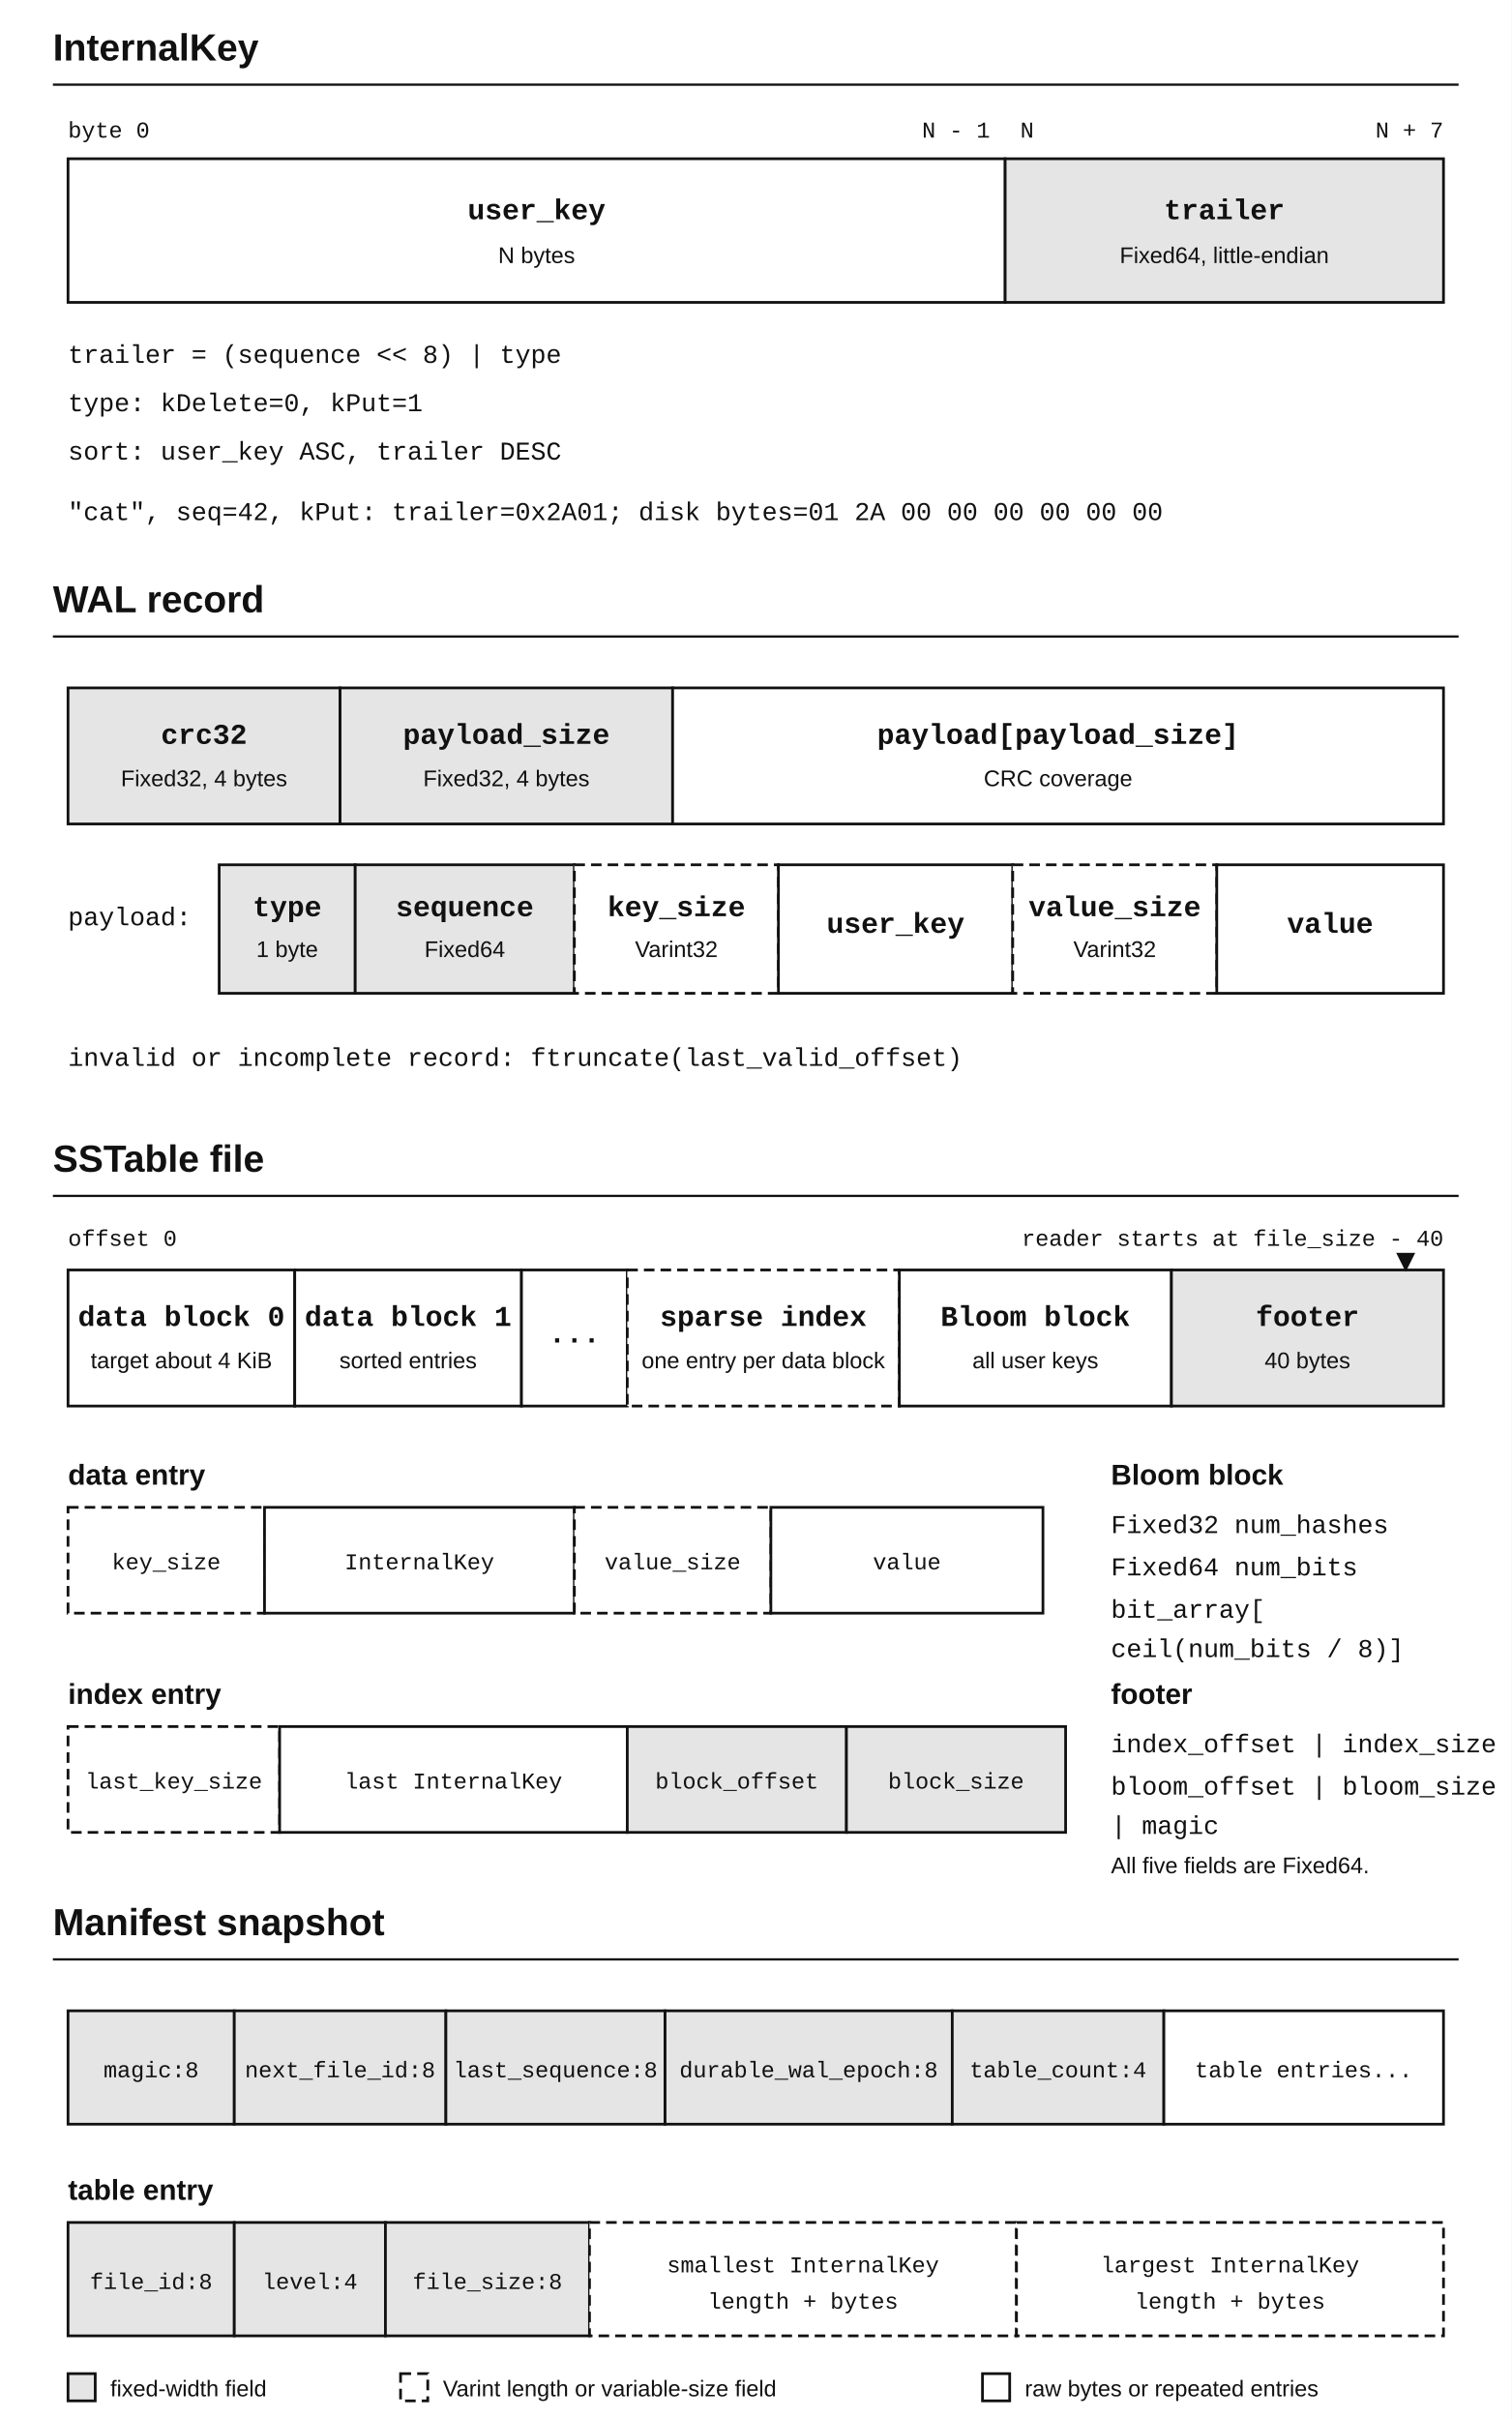
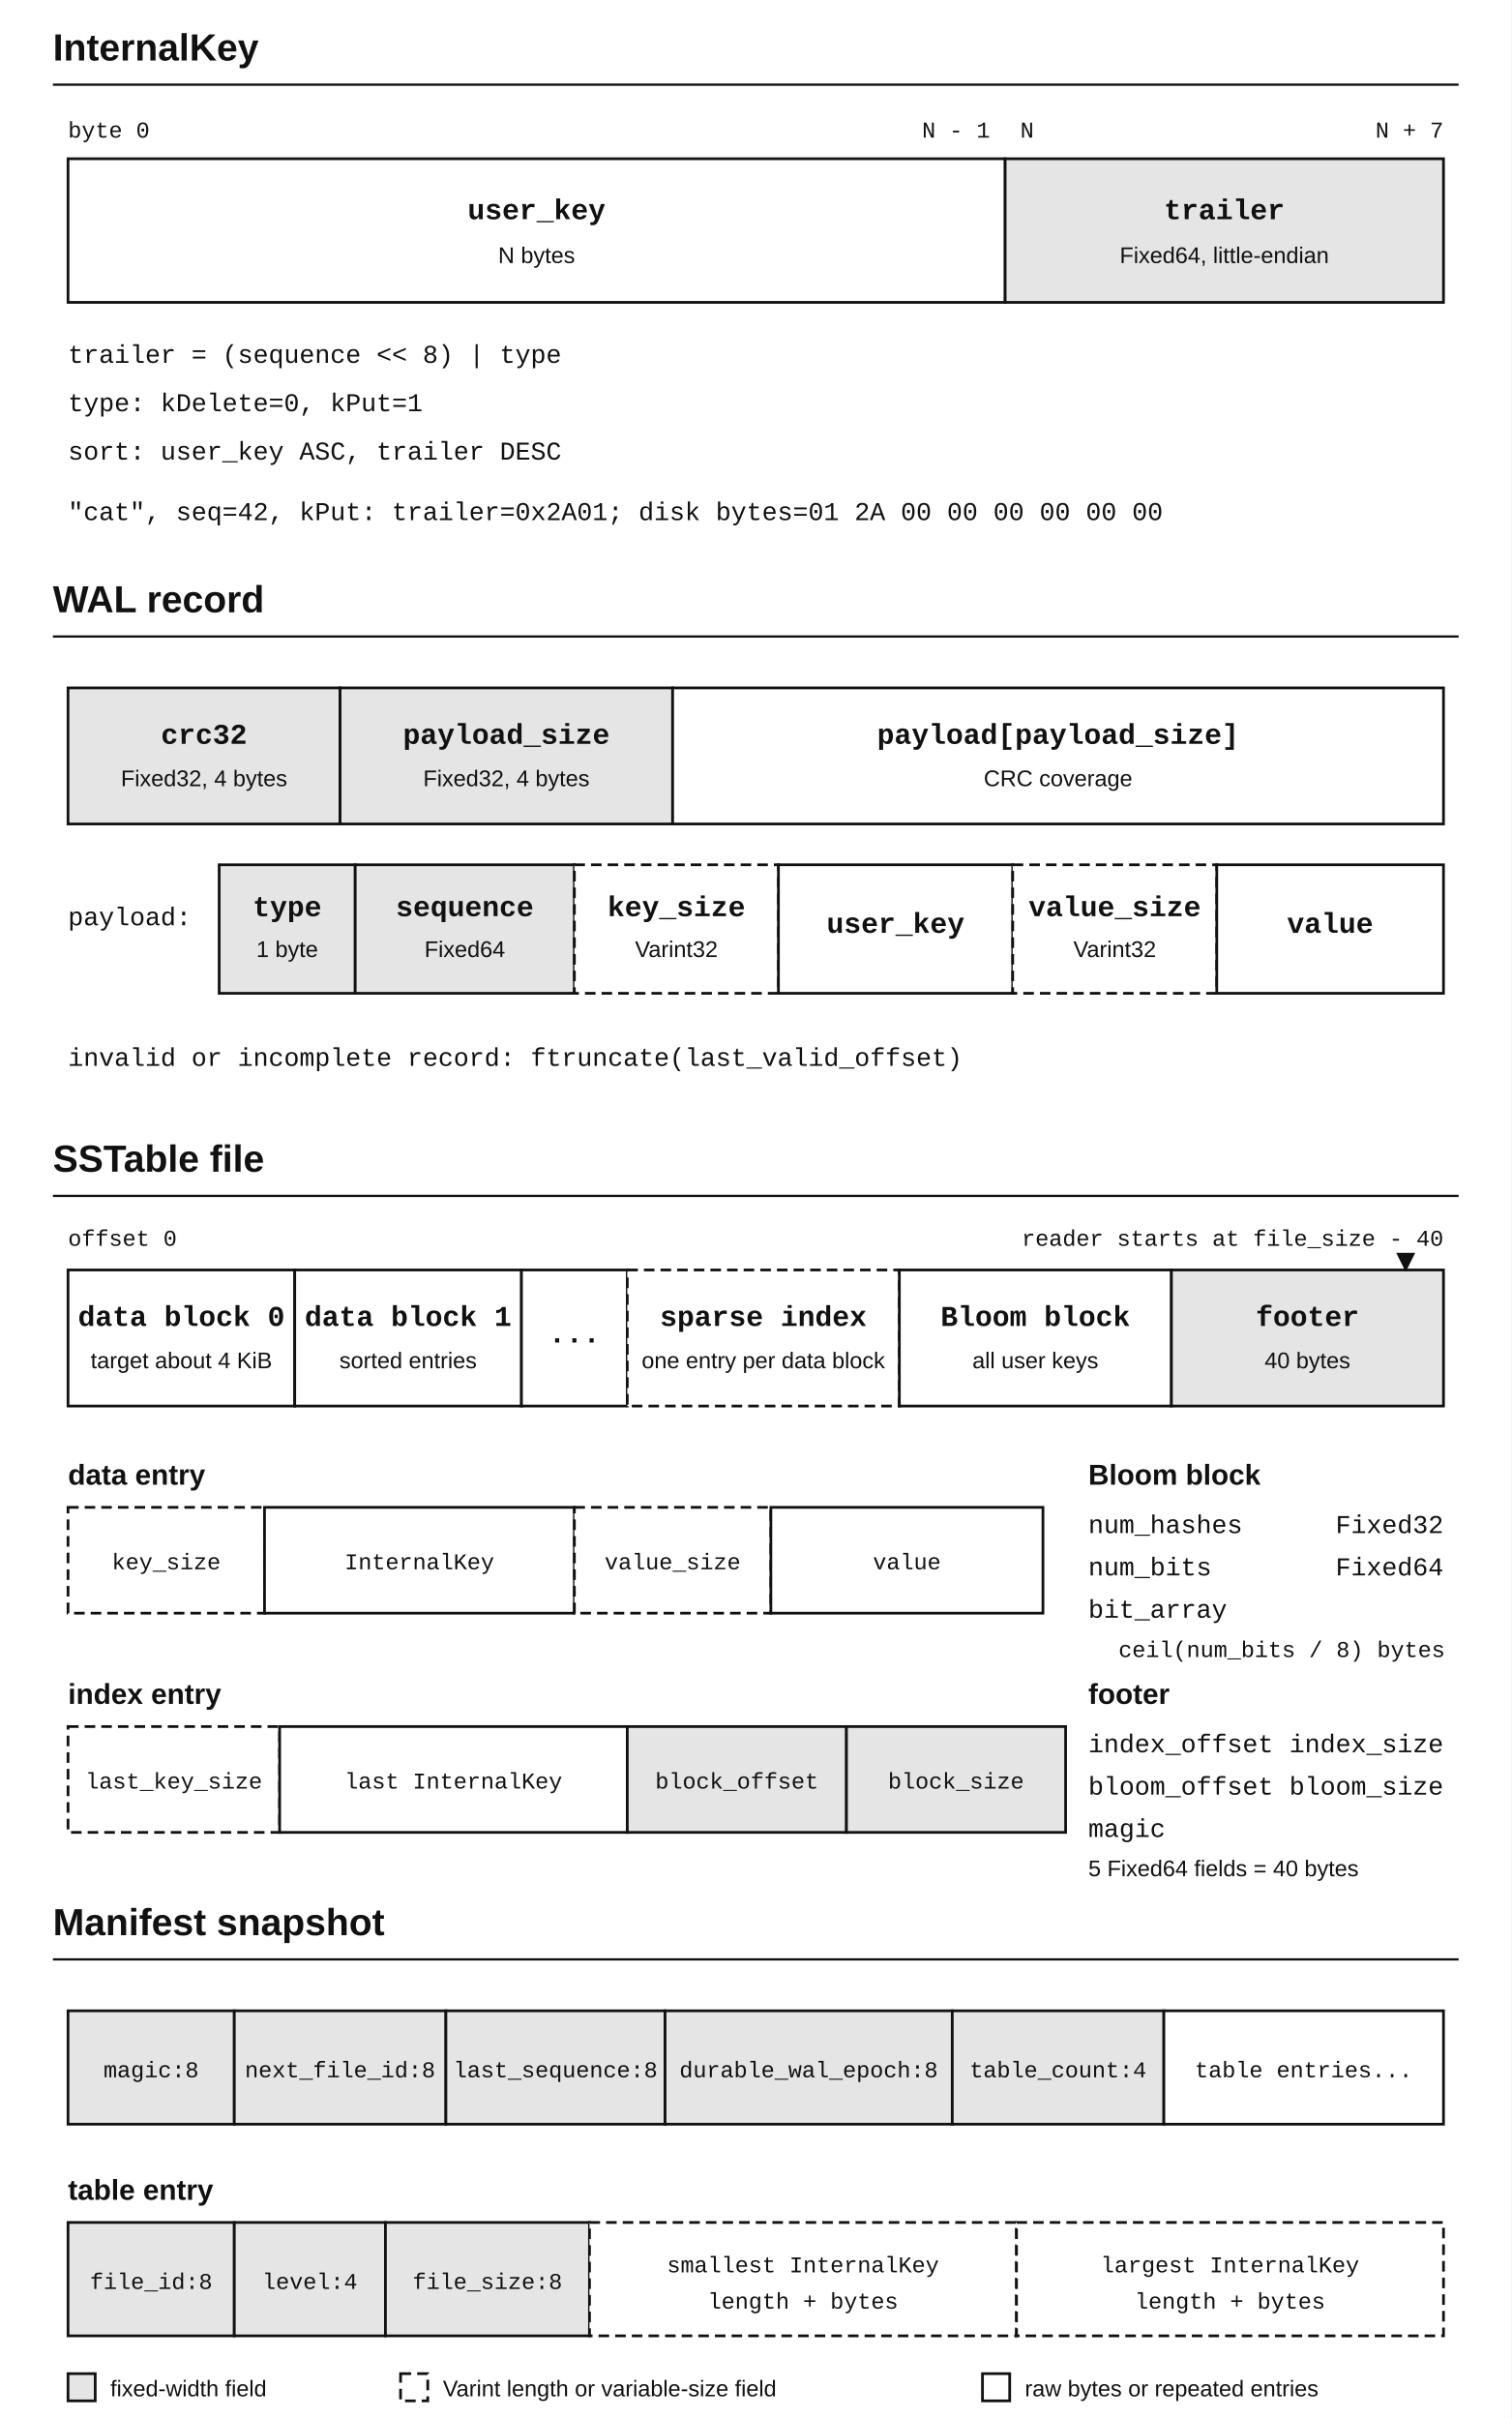
<svg xmlns="http://www.w3.org/2000/svg" width="1000" height="1600" viewBox="0 0 1000 1600">
  <defs>
    <marker id="arrow" viewBox="0 0 10 10" refX="9" refY="5" markerWidth="7" markerHeight="7" orient="auto-start-reverse">
      <path d="M 0 0 L 10 5 L 0 10 z" fill="#111" />
    </marker>
  </defs>
  <style>
    text { font-family: Arial, Helvetica, sans-serif; fill: #111; }
    .mono { font-family: Consolas, "Liberation Mono", monospace; }
    .heading { font-size: 25px; font-weight: 700; }
    .label { font-size: 19px; font-weight: 700; }
    .text { font-size: 17px; }
    .small { font-size: 15px; }
    .field { fill: white; stroke: #111; stroke-width: 1.8; }
    .fixed { fill: #e5e5e5; stroke: #111; stroke-width: 1.8; }
    .var { fill: white; stroke: #111; stroke-width: 1.8; stroke-dasharray: 7 4; }
    .line { fill: none; stroke: #111; stroke-width: 1.8; marker-end: url(#arrow); }
</style>
  <rect width="1000" height="1600" fill="white" />
  <text class="heading" x="35" y="40">InternalKey</text>
  <line x1="35" y1="56" x2="965" y2="56" stroke="#111" stroke-width="1.5" />
  <text class="small mono" x="45" y="91">byte 0</text>
  <text class="small mono" x="655" y="91" text-anchor="end">N - 1</text>
  <text class="small mono" x="675" y="91">N</text>
  <text class="small mono" x="955" y="91" text-anchor="end">N + 7</text>
  <rect class="field" x="45" y="105" width="620" height="95" />
  <rect class="fixed" x="665" y="105" width="290" height="95" />
  <text class="label mono" x="355" y="145" text-anchor="middle">user_key</text>
  <text class="small" x="355" y="174" text-anchor="middle">N bytes</text>
  <text class="label mono" x="810" y="145" text-anchor="middle">trailer</text>
  <text class="small" x="810" y="174" text-anchor="middle">Fixed64, little-endian</text>
  <text class="text mono" x="45" y="240">trailer = (sequence &lt;&lt; 8) | type</text>
  <text class="text mono" x="45" y="272">type: kDelete=0, kPut=1</text>
  <text class="text mono" x="45" y="304">sort: user_key ASC, trailer DESC</text>
  <text class="text mono" x="45" y="344">"cat", seq=42, kPut: trailer=0x2A01; disk bytes=01 2A 00 00 00 00 00 00</text>
  <text class="heading" x="35" y="405">WAL record</text>
  <line x1="35" y1="421" x2="965" y2="421" stroke="#111" stroke-width="1.5" />
  <rect class="fixed" x="45" y="455" width="180" height="90" />
  <rect class="fixed" x="225" y="455" width="220" height="90" />
  <rect class="field" x="445" y="455" width="510" height="90" />
  <text class="label mono" x="135" y="492" text-anchor="middle">crc32</text>
  <text class="small" x="135" y="520" text-anchor="middle">Fixed32, 4 bytes</text>
  <text class="label mono" x="335" y="492" text-anchor="middle">payload_size</text>
  <text class="small" x="335" y="520" text-anchor="middle">Fixed32, 4 bytes</text>
  <text class="label mono" x="700" y="492" text-anchor="middle">payload[payload_size]</text>
  <text class="small" x="700" y="520" text-anchor="middle">CRC coverage</text>
  <text class="text mono" x="45" y="612">payload:</text>
  <rect class="fixed" x="145" y="572" width="90" height="85" />
  <rect class="fixed" x="235" y="572" width="145" height="85" />
  <rect class="var" x="380" y="572" width="135" height="85" />
  <rect class="field" x="515" y="572" width="155" height="85" />
  <rect class="var" x="670" y="572" width="135" height="85" />
  <rect class="field" x="805" y="572" width="150" height="85" />
  <text class="label mono" x="190" y="606" text-anchor="middle">type</text>
  <text class="small" x="190" y="633" text-anchor="middle">1 byte</text>
  <text class="label mono" x="307.5" y="606" text-anchor="middle">sequence</text>
  <text class="small" x="307.5" y="633" text-anchor="middle">Fixed64</text>
  <text class="label mono" x="447.5" y="606" text-anchor="middle">key_size</text>
  <text class="small" x="447.5" y="633" text-anchor="middle">Varint32</text>
  <text class="label mono" x="592.5" y="617" text-anchor="middle">user_key</text>
  <text class="label mono" x="737.5" y="606" text-anchor="middle">value_size</text>
  <text class="small" x="737.5" y="633" text-anchor="middle">Varint32</text>
  <text class="label mono" x="880" y="617" text-anchor="middle">value</text>
  <text class="text mono" x="45" y="705">invalid or incomplete record: ftruncate(last_valid_offset)</text>
  <text class="heading" x="35" y="775">SSTable file</text>
  <line x1="35" y1="791" x2="965" y2="791" stroke="#111" stroke-width="1.5" />
  <text class="small mono" x="45" y="824">offset 0</text>
  <text class="small mono" x="955" y="824" text-anchor="end">reader starts at file_size - 40</text>
  <rect class="field" x="45" y="840" width="150" height="90" />
  <rect class="field" x="195" y="840" width="150" height="90" />
  <rect class="field" x="345" y="840" width="70" height="90" />
  <rect class="var" x="415" y="840" width="180" height="90" />
  <rect class="field" x="595" y="840" width="180" height="90" />
  <rect class="fixed" x="775" y="840" width="180" height="90" />
  <text class="label mono" x="120" y="877" text-anchor="middle">data block 0</text>
  <text class="small" x="120" y="905" text-anchor="middle">target about 4 KiB</text>
  <text class="label mono" x="270" y="877" text-anchor="middle">data block 1</text>
  <text class="small" x="270" y="905" text-anchor="middle">sorted entries</text>
  <text class="label mono" x="380" y="888" text-anchor="middle">...</text>
  <text class="label mono" x="505" y="877" text-anchor="middle">sparse index</text>
  <text class="small" x="505" y="905" text-anchor="middle">one entry per data block</text>
  <text class="label mono" x="685" y="877" text-anchor="middle">Bloom block</text>
  <text class="small" x="685" y="905" text-anchor="middle">all user keys</text>
  <text class="label mono" x="865" y="877" text-anchor="middle">footer</text>
  <text class="small" x="865" y="905" text-anchor="middle">40 bytes</text>
  <path class="line" d="M 930 829 L 930 840" />
  <text class="label" x="45" y="982">data entry</text>
  <rect class="var" x="45" y="997" width="130" height="70" />
  <rect class="field" x="175" y="997" width="205" height="70" />
  <rect class="var" x="380" y="997" width="130" height="70" />
  <rect class="field" x="510" y="997" width="180" height="70" />
  <text class="small mono" x="110" y="1038" text-anchor="middle">key_size</text>
  <text class="small mono" x="277.5" y="1038" text-anchor="middle">InternalKey</text>
  <text class="small mono" x="445" y="1038" text-anchor="middle">value_size</text>
  <text class="small mono" x="600" y="1038" text-anchor="middle">value</text>
-   <text class="label" x="735" y="982">Bloom block</text>
-   <text class="text mono" x="735" y="1014">Fixed32 num_hashes</text>
-   <text class="text mono" x="735" y="1042">Fixed64 num_bits</text>
-   <text class="text mono" x="735" y="1070">bit_array[</text>
-   <text class="text mono" x="735" y="1096">ceil(num_bits / 8)]</text>
+   <text class="label" x="720" y="982">Bloom block</text>
+   <text class="text mono" x="720" y="1014">num_hashes</text>
+   <text class="text mono" x="955" y="1014" text-anchor="end">Fixed32</text>
+   <text class="text mono" x="720" y="1042">num_bits</text>
+   <text class="text mono" x="955" y="1042" text-anchor="end">Fixed64</text>
+   <text class="text mono" x="720" y="1070">bit_array</text>
+   <text class="small mono" x="740" y="1096">ceil(num_bits / 8) bytes</text>
  <text class="label" x="45" y="1127">index entry</text>
  <rect class="var" x="45" y="1142" width="140" height="70" />
  <rect class="field" x="185" y="1142" width="230" height="70" />
  <rect class="fixed" x="415" y="1142" width="145" height="70" />
  <rect class="fixed" x="560" y="1142" width="145" height="70" />
  <text class="small mono" x="115" y="1183" text-anchor="middle">last_key_size</text>
  <text class="small mono" x="300" y="1183" text-anchor="middle">last InternalKey</text>
  <text class="small mono" x="487.5" y="1183" text-anchor="middle">block_offset</text>
  <text class="small mono" x="632.5" y="1183" text-anchor="middle">block_size</text>
-   <text class="label" x="735" y="1127">footer</text>
-   <text class="text mono" x="735" y="1159">index_offset | index_size</text>
-   <text class="text mono" x="735" y="1187">bloom_offset | bloom_size</text>
-   <text class="text mono" x="735" y="1213">| magic</text>
-   <text class="small" x="735" y="1239">All five fields are Fixed64.</text>
+   <text class="label" x="720" y="1127">footer</text>
+   <text class="text mono" x="720" y="1159">index_offset</text>
+   <text class="text mono" x="955" y="1159" text-anchor="end">index_size</text>
+   <text class="text mono" x="720" y="1187">bloom_offset</text>
+   <text class="text mono" x="955" y="1187" text-anchor="end">bloom_size</text>
+   <text class="text mono" x="720" y="1215">magic</text>
+   <text class="small" x="720" y="1241">5 Fixed64 fields = 40 bytes</text>
  <text class="heading" x="35" y="1280">Manifest snapshot</text>
  <line x1="35" y1="1296" x2="965" y2="1296" stroke="#111" stroke-width="1.5" />
  <rect class="fixed" x="45" y="1330" width="110" height="75" />
  <rect class="fixed" x="155" y="1330" width="140" height="75" />
  <rect class="fixed" x="295" y="1330" width="145" height="75" />
  <rect class="fixed" x="440" y="1330" width="190" height="75" />
  <rect class="fixed" x="630" y="1330" width="140" height="75" />
  <rect class="field" x="770" y="1330" width="185" height="75" />
  <text class="small mono" x="100" y="1374" text-anchor="middle">magic:8</text>
  <text class="small mono" x="225" y="1374" text-anchor="middle">next_file_id:8</text>
  <text class="small mono" x="367.5" y="1374" text-anchor="middle">last_sequence:8</text>
  <text class="small mono" x="535" y="1374" text-anchor="middle">durable_wal_epoch:8</text>
  <text class="small mono" x="700" y="1374" text-anchor="middle">table_count:4</text>
  <text class="small mono" x="862.5" y="1374" text-anchor="middle">table entries...</text>
  <text class="label" x="45" y="1455">table entry</text>
  <rect class="fixed" x="45" y="1470" width="110" height="75" />
  <rect class="fixed" x="155" y="1470" width="100" height="75" />
  <rect class="fixed" x="255" y="1470" width="135" height="75" />
  <rect class="var" x="390" y="1470" width="282.5" height="75" />
  <rect class="var" x="672.5" y="1470" width="282.5" height="75" />
  <text class="small mono" x="100" y="1514" text-anchor="middle">file_id:8</text>
  <text class="small mono" x="205" y="1514" text-anchor="middle">level:4</text>
  <text class="small mono" x="322.5" y="1514" text-anchor="middle">file_size:8</text>
  <text class="small mono" x="531.25" y="1503" text-anchor="middle">smallest InternalKey</text>
  <text class="small mono" x="531.25" y="1527" text-anchor="middle">length + bytes</text>
  <text class="small mono" x="813.75" y="1503" text-anchor="middle">largest InternalKey</text>
  <text class="small mono" x="813.75" y="1527" text-anchor="middle">length + bytes</text>
  <rect class="fixed" x="45" y="1570" width="18" height="18" />
  <text class="small" x="73" y="1585">fixed-width field</text>
  <rect class="var" x="265" y="1570" width="18" height="18" />
  <text class="small" x="293" y="1585">Varint length or variable-size field</text>
  <rect class="field" x="650" y="1570" width="18" height="18" />
  <text class="small" x="678" y="1585">raw bytes or repeated entries</text>
</svg>
